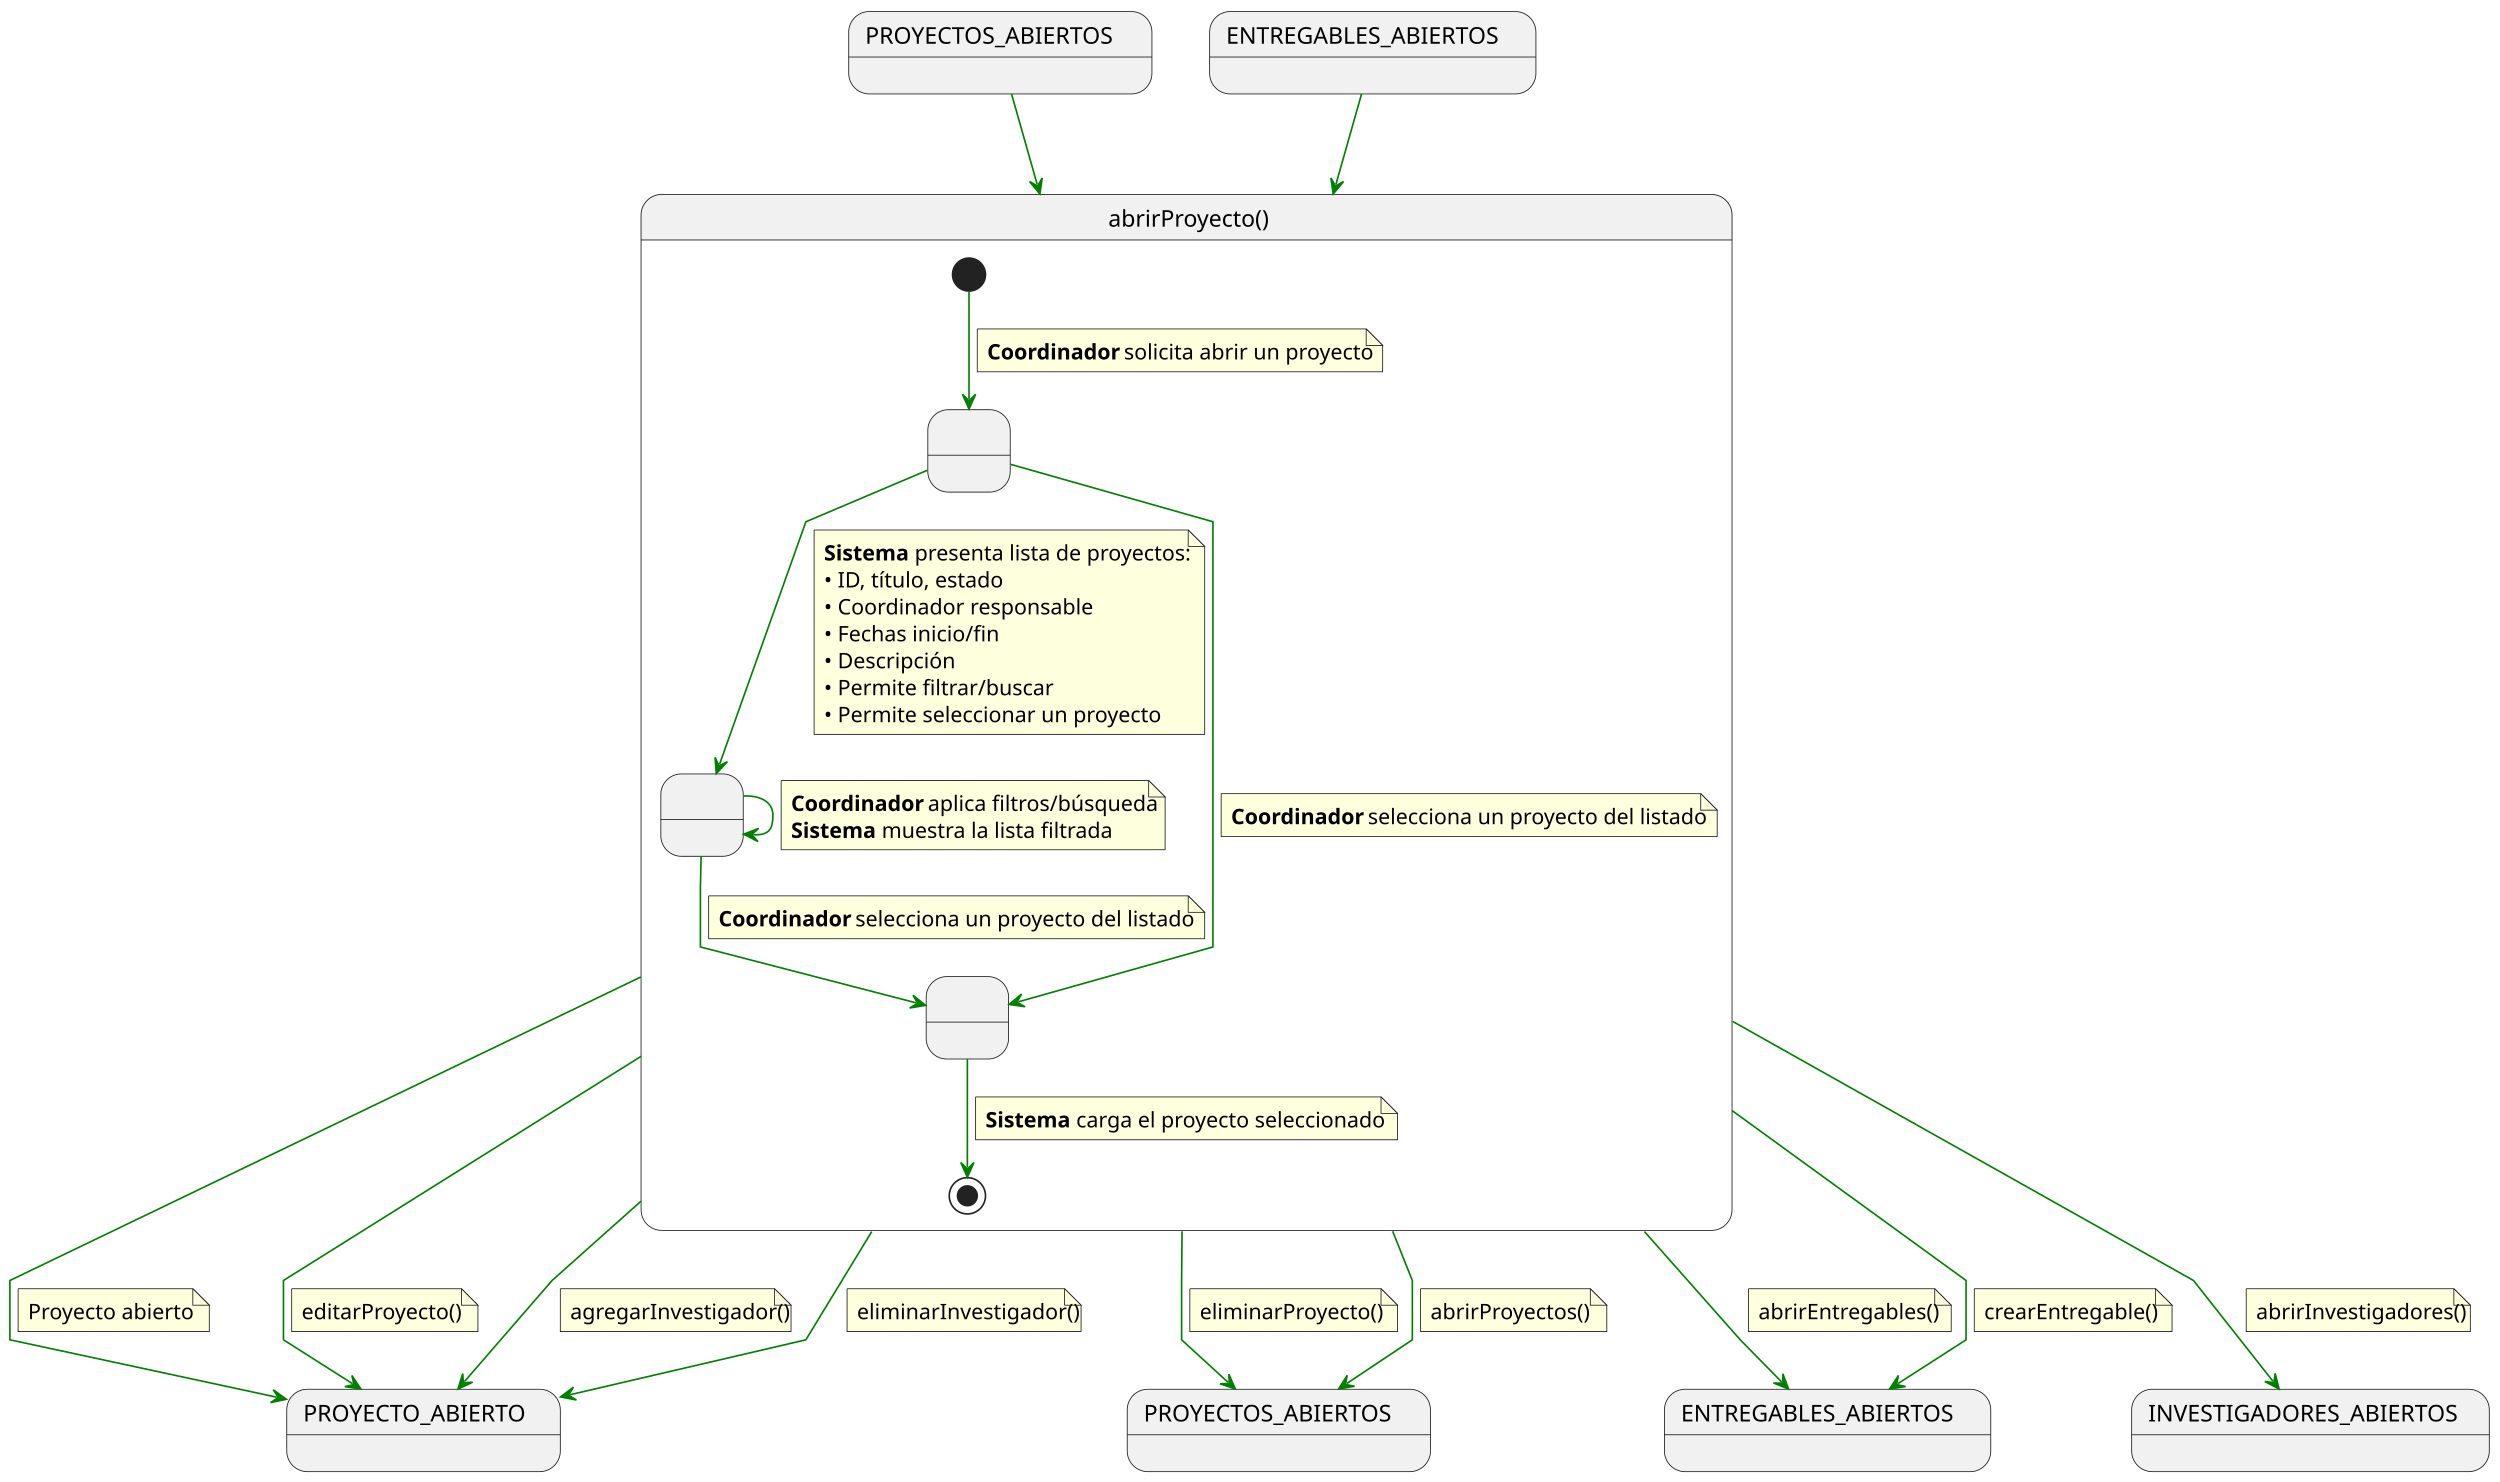
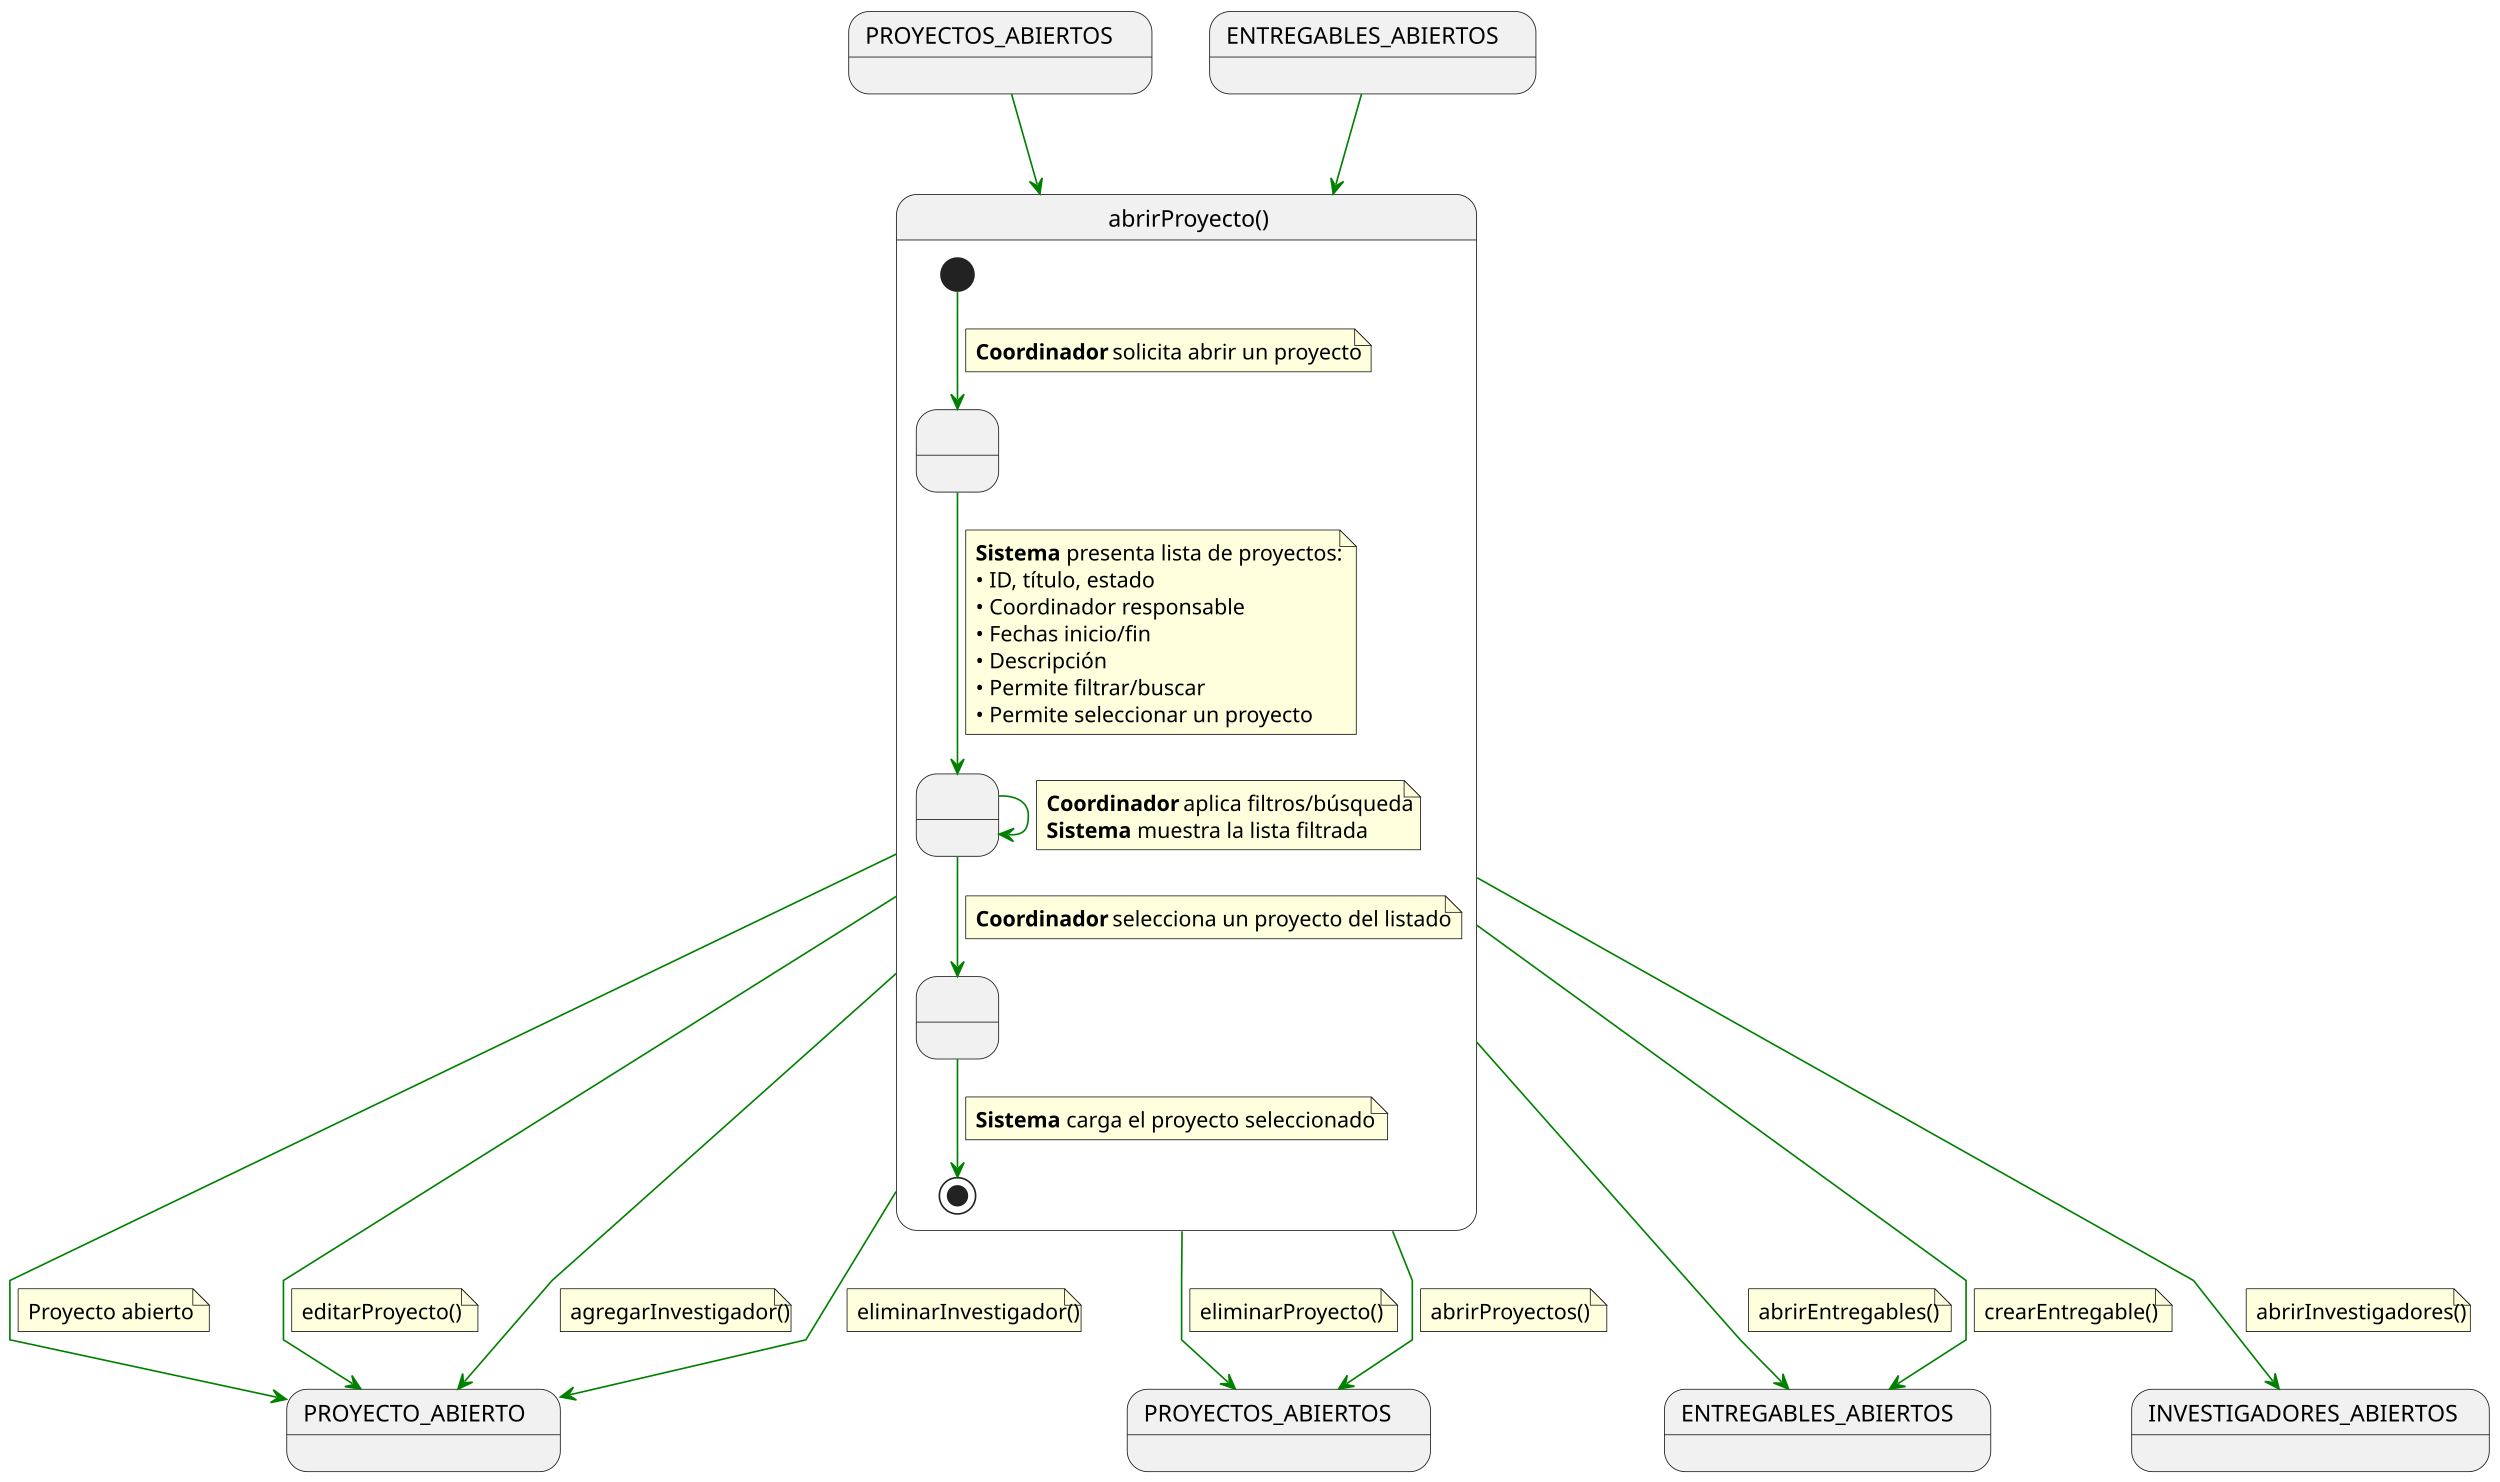
<svg xmlns="http://www.w3.org/2000/svg" contentStyleType="text/css" height="899px" preserveAspectRatio="none" style="width:1517px;height:899px;background:#FFFFFF;" version="1.1" viewBox="0 0 1517 899" width="1517px" zoomAndPan="magnify">
  <defs />
  <g>
    <g id="in1">
      <rect fill="#F1F1F1" height="50" rx="12.5" ry="12.5" style="stroke:#181818;stroke-width:0.5;" width="184" x="515" y="7" />
      <line style="stroke:#181818;stroke-width:0.5;" x1="515" x2="699" y1="34.609" y2="34.609" />
      <text fill="#000000" font-family="sans-serif" font-size="14" lengthAdjust="spacing" textLength="164" x="525" y="26.533">PROYECTOS_ABIERTOS</text>
    </g>
-     <path d="M401.5,118 L1038.5,118 A12.5,12.5 0 0 1 1051,130.5 L1051,145.609 L389,145.609 L389,130.5 A12.5,12.5 0 0 1 401.5,118 " fill="#F1F1F1" style="stroke:#F1F1F1;stroke-width:1.0;" />
-     <rect fill="none" height="628.609" rx="12.5" ry="12.5" style="stroke:#181818;stroke-width:0.5;" width="662" x="389" y="118" />
-     <line style="stroke:#181818;stroke-width:0.5;" x1="389" x2="1051" y1="145.609" y2="145.609" />
+     <path d="M556.5,118 L883.5,118 A12.5,12.5 0 0 1 896,130.5 L896,145.609 L544,145.609 L544,130.5 A12.5,12.5 0 0 1 556.5,118 " fill="#F1F1F1" style="stroke:#F1F1F1;stroke-width:1.0;" />
+     <rect fill="none" height="628.609" rx="12.5" ry="12.5" style="stroke:#181818;stroke-width:0.5;" width="352" x="544" y="118" />
+     <line style="stroke:#181818;stroke-width:0.5;" x1="544" x2="896" y1="145.609" y2="145.609" />
    <text fill="#000000" font-family="sans-serif" font-size="14" lengthAdjust="spacing" textLength="95" x="672.5" y="137.533">abrirProyecto()</text>
    <g id="abrirProyecto.MostrandoListaProyectos">
-       <rect fill="#F1F1F1" height="50" rx="12.5" ry="12.5" style="stroke:#181818;stroke-width:0.5;" width="50" x="563" y="248.609" />
-       <line style="stroke:#181818;stroke-width:0.5;" x1="563" x2="613" y1="276.219" y2="276.219" />
-       <text fill="#000000" font-family="sans-serif" font-size="14" lengthAdjust="spacing" textLength="4" x="586" y="268.143"> </text>
+       <rect fill="#F1F1F1" height="50" rx="12.5" ry="12.5" style="stroke:#181818;stroke-width:0.5;" width="50" x="556" y="248.609" />
+       <line style="stroke:#181818;stroke-width:0.5;" x1="556" x2="606" y1="276.219" y2="276.219" />
+       <text fill="#000000" font-family="sans-serif" font-size="14" lengthAdjust="spacing" textLength="4" x="579" y="268.143"> </text>
    </g>
    <g id="abrirProyecto.FiltrandoBuscando">
-       <rect fill="#F1F1F1" height="50" rx="12.5" ry="12.5" style="stroke:#181818;stroke-width:0.5;" width="50" x="401" y="469.609" />
-       <line style="stroke:#181818;stroke-width:0.5;" x1="401" x2="451" y1="497.219" y2="497.219" />
-       <text fill="#000000" font-family="sans-serif" font-size="14" lengthAdjust="spacing" textLength="4" x="424" y="489.143"> </text>
+       <rect fill="#F1F1F1" height="50" rx="12.5" ry="12.5" style="stroke:#181818;stroke-width:0.5;" width="50" x="556" y="469.609" />
+       <line style="stroke:#181818;stroke-width:0.5;" x1="556" x2="606" y1="497.219" y2="497.219" />
+       <text fill="#000000" font-family="sans-serif" font-size="14" lengthAdjust="spacing" textLength="4" x="579" y="489.143"> </text>
    </g>
    <g id="abrirProyecto.SeleccionandoProyecto">
-       <rect fill="#F1F1F1" height="50" rx="12.5" ry="12.5" style="stroke:#181818;stroke-width:0.5;" width="50" x="562" y="592.609" />
-       <line style="stroke:#181818;stroke-width:0.5;" x1="562" x2="612" y1="620.219" y2="620.219" />
-       <text fill="#000000" font-family="sans-serif" font-size="14" lengthAdjust="spacing" textLength="4" x="585" y="612.143"> </text>
+       <rect fill="#F1F1F1" height="50" rx="12.5" ry="12.5" style="stroke:#181818;stroke-width:0.5;" width="50" x="556" y="592.609" />
+       <line style="stroke:#181818;stroke-width:0.5;" x1="556" x2="606" y1="620.219" y2="620.219" />
+       <text fill="#000000" font-family="sans-serif" font-size="14" lengthAdjust="spacing" textLength="4" x="579" y="612.143"> </text>
    </g>
-     <ellipse cx="588" cy="166.609" fill="#222222" rx="10" ry="10" style="stroke:#222222;stroke-width:1.0;" />
-     <ellipse cx="587" cy="725.609" fill="none" rx="11" ry="11" style="stroke:#222222;stroke-width:1.0;" />
-     <ellipse cx="587" cy="725.609" fill="#222222" rx="6" ry="6" style="stroke:#222222;stroke-width:1.0;" />
+     <ellipse cx="581" cy="166.609" fill="#222222" rx="10" ry="10" style="stroke:#222222;stroke-width:1.0;" />
+     <ellipse cx="581" cy="725.609" fill="none" rx="11" ry="11" style="stroke:#222222;stroke-width:1.0;" />
+     <ellipse cx="581" cy="725.609" fill="#222222" rx="6" ry="6" style="stroke:#222222;stroke-width:1.0;" />
    <g id="link_*start*abrirProyecto_MostrandoListaProyectos">
-       <path d="M588,176.929 C588,192.789 588,219.519 588,242.249 " fill="none" id="*start*abrirProyecto-to-MostrandoListaProyectos" style="stroke:#008000;stroke-width:1.0;" />
-       <polygon fill="#008000" points="588,248.249,592,239.249,588,243.249,584,239.249,588,248.249" style="stroke:#008000;stroke-width:1.0;" />
-       <path d="M593,199.609 L593,225.609 L839,225.609 L839,209.609 L829,199.609 L593,199.609 " fill="#FEFFDD" style="stroke:#181818;stroke-width:0.5;" />
-       <path d="M829,199.609 L829,209.609 L839,209.609 L829,199.609 " fill="#FEFFDD" style="stroke:#181818;stroke-width:0.5;" />
-       <text fill="#000000" font-family="sans-serif" font-size="13" font-weight="bold" lengthAdjust="spacing" textLength="79" x="599" y="218.105">Coordinador</text>
-       <text fill="#000000" font-family="sans-serif" font-size="13" lengthAdjust="spacing" textLength="142" x="682" y="218.105">solicita abrir un proyecto</text>
+       <path d="M581,176.929 C581,192.789 581,219.519 581,242.249 " fill="none" id="*start*abrirProyecto-to-MostrandoListaProyectos" style="stroke:#008000;stroke-width:1.0;" />
+       <polygon fill="#008000" points="581,248.249,585,239.249,581,243.249,577,239.249,581,248.249" style="stroke:#008000;stroke-width:1.0;" />
+       <path d="M586,199.609 L586,225.609 L832,225.609 L832,209.609 L822,199.609 L586,199.609 " fill="#FEFFDD" style="stroke:#181818;stroke-width:0.5;" />
+       <path d="M822,199.609 L822,209.609 L832,209.609 L822,199.609 " fill="#FEFFDD" style="stroke:#181818;stroke-width:0.5;" />
+       <text fill="#000000" font-family="sans-serif" font-size="13" font-weight="bold" lengthAdjust="spacing" textLength="79" x="592" y="218.105">Coordinador</text>
+       <text fill="#000000" font-family="sans-serif" font-size="13" lengthAdjust="spacing" textLength="142" x="675" y="218.105">solicita abrir un proyecto</text>
    </g>
    <g id="link_MostrandoListaProyectos_FiltrandoBuscando">
-       <path d="M562.76,285.319 C533.43,297.759 489,316.609 489,316.609 C489,316.609 453.891,415.237 436.641,463.717 " fill="none" id="MostrandoListaProyectos-to-FiltrandoBuscando" style="stroke:#008000;stroke-width:1.0;" />
-       <polygon fill="#008000" points="434.63,469.369,441.416,462.231,436.306,464.659,433.878,459.549,434.63,469.369" style="stroke:#008000;stroke-width:1.0;" />
-       <path d="M494,321.609 L494,445.609 L731,445.609 L731,331.609 L721,321.609 L494,321.609 " fill="#FEFFDD" style="stroke:#181818;stroke-width:0.5;" />
-       <path d="M721,321.609 L721,331.609 L731,331.609 L721,321.609 " fill="#FEFFDD" style="stroke:#181818;stroke-width:0.5;" />
-       <text fill="#000000" font-family="sans-serif" font-size="13" font-weight="bold" lengthAdjust="spacing" textLength="51" x="500" y="340.104">Sistema</text>
-       <text fill="#000000" font-family="sans-serif" font-size="13" lengthAdjust="spacing" textLength="161" x="555" y="340.104">presenta lista de proyectos:</text>
-       <text fill="#000000" font-family="sans-serif" font-size="13" lengthAdjust="spacing" textLength="104" x="500" y="356.456">• ID, título, estado</text>
-       <text fill="#000000" font-family="sans-serif" font-size="13" lengthAdjust="spacing" textLength="152" x="500" y="372.808">• Coordinador responsable</text>
-       <text fill="#000000" font-family="sans-serif" font-size="13" lengthAdjust="spacing" textLength="103" x="500" y="389.159">• Fechas inicio/fin</text>
-       <text fill="#000000" font-family="sans-serif" font-size="13" lengthAdjust="spacing" textLength="77" x="500" y="405.511">• Descripción</text>
-       <text fill="#000000" font-family="sans-serif" font-size="13" lengthAdjust="spacing" textLength="129" x="500" y="421.862">• Permite filtrar/buscar</text>
-       <text fill="#000000" font-family="sans-serif" font-size="13" lengthAdjust="spacing" textLength="196" x="500" y="438.214">• Permite seleccionar un proyecto</text>
+       <path d="M581,298.879 C581,341.089 581,421.509 581,463.559 " fill="none" id="MostrandoListaProyectos-to-FiltrandoBuscando" style="stroke:#008000;stroke-width:1.0;" />
+       <polygon fill="#008000" points="581,469.559,585,460.559,581,464.559,577,460.559,581,469.559" style="stroke:#008000;stroke-width:1.0;" />
+       <path d="M586,321.609 L586,445.609 L823,445.609 L823,331.609 L813,321.609 L586,321.609 " fill="#FEFFDD" style="stroke:#181818;stroke-width:0.5;" />
+       <path d="M813,321.609 L813,331.609 L823,331.609 L813,321.609 " fill="#FEFFDD" style="stroke:#181818;stroke-width:0.5;" />
+       <text fill="#000000" font-family="sans-serif" font-size="13" font-weight="bold" lengthAdjust="spacing" textLength="51" x="592" y="340.104">Sistema</text>
+       <text fill="#000000" font-family="sans-serif" font-size="13" lengthAdjust="spacing" textLength="161" x="647" y="340.104">presenta lista de proyectos:</text>
+       <text fill="#000000" font-family="sans-serif" font-size="13" lengthAdjust="spacing" textLength="104" x="592" y="356.456">• ID, título, estado</text>
+       <text fill="#000000" font-family="sans-serif" font-size="13" lengthAdjust="spacing" textLength="152" x="592" y="372.808">• Coordinador responsable</text>
+       <text fill="#000000" font-family="sans-serif" font-size="13" lengthAdjust="spacing" textLength="103" x="592" y="389.159">• Fechas inicio/fin</text>
+       <text fill="#000000" font-family="sans-serif" font-size="13" lengthAdjust="spacing" textLength="77" x="592" y="405.511">• Descripción</text>
+       <text fill="#000000" font-family="sans-serif" font-size="13" lengthAdjust="spacing" textLength="129" x="592" y="421.862">• Permite filtrar/buscar</text>
+       <text fill="#000000" font-family="sans-serif" font-size="13" lengthAdjust="spacing" textLength="196" x="592" y="438.214">• Permite seleccionar un proyecto</text>
    </g>
    <g id="link_FiltrandoBuscando_FiltrandoBuscando">
-       <path d="M451.18,483.029 C460.91,482.519 469,486.379 469,494.609 C469,502.839 466.902,507.013 457.172,506.503 " fill="none" id="FiltrandoBuscando-to-FiltrandoBuscando" style="stroke:#008000;stroke-width:1.0;" />
-       <polygon fill="#008000" points="451.18,506.189,459.958,510.655,456.173,506.451,460.377,502.666,451.18,506.189" style="stroke:#008000;stroke-width:1.0;" />
-       <path d="M474,473.609 L474,515.609 L707,515.609 L707,483.609 L697,473.609 L474,473.609 " fill="#FEFFDD" style="stroke:#181818;stroke-width:0.5;" />
-       <path d="M697,473.609 L697,483.609 L707,483.609 L697,473.609 " fill="#FEFFDD" style="stroke:#181818;stroke-width:0.5;" />
-       <text fill="#000000" font-family="sans-serif" font-size="13" font-weight="bold" lengthAdjust="spacing" textLength="79" x="480" y="492.104">Coordinador</text>
-       <text fill="#000000" font-family="sans-serif" font-size="13" lengthAdjust="spacing" textLength="129" x="563" y="492.104">aplica filtros/búsqueda</text>
-       <text fill="#000000" font-family="sans-serif" font-size="13" font-weight="bold" lengthAdjust="spacing" textLength="51" x="480" y="508.456">Sistema</text>
-       <text fill="#000000" font-family="sans-serif" font-size="13" lengthAdjust="spacing" textLength="131" x="535" y="508.456">muestra la lista filtrada</text>
+       <path d="M606.18,483.029 C615.91,482.519 624,486.379 624,494.609 C624,502.839 621.902,507.013 612.172,506.503 " fill="none" id="FiltrandoBuscando-to-FiltrandoBuscando" style="stroke:#008000;stroke-width:1.0;" />
+       <polygon fill="#008000" points="606.18,506.189,614.958,510.655,611.173,506.451,615.377,502.666,606.18,506.189" style="stroke:#008000;stroke-width:1.0;" />
+       <path d="M629,473.609 L629,515.609 L862,515.609 L862,483.609 L852,473.609 L629,473.609 " fill="#FEFFDD" style="stroke:#181818;stroke-width:0.5;" />
+       <path d="M852,473.609 L852,483.609 L862,483.609 L852,473.609 " fill="#FEFFDD" style="stroke:#181818;stroke-width:0.5;" />
+       <text fill="#000000" font-family="sans-serif" font-size="13" font-weight="bold" lengthAdjust="spacing" textLength="79" x="635" y="492.104">Coordinador</text>
+       <text fill="#000000" font-family="sans-serif" font-size="13" lengthAdjust="spacing" textLength="129" x="718" y="492.104">aplica filtros/búsqueda</text>
+       <text fill="#000000" font-family="sans-serif" font-size="13" font-weight="bold" lengthAdjust="spacing" textLength="51" x="635" y="508.456">Sistema</text>
+       <text fill="#000000" font-family="sans-serif" font-size="13" lengthAdjust="spacing" textLength="131" x="690" y="508.456">muestra la lista filtrada</text>
    </g>
    <g id="link_FiltrandoBuscando_SeleccionandoProyecto">
-       <path d="M425.44,519.619 C425.21,529.469 425,538.609 425,538.609 C425,538.609 425,574.609 425,574.609 C425,574.609 510.312,596.723 555.882,608.543 " fill="none" id="FiltrandoBuscando-to-SeleccionandoProyecto" style="stroke:#008000;stroke-width:1.0;" />
-       <polygon fill="#008000" points="561.69,610.049,553.983,603.918,556.85,608.794,551.974,611.662,561.69,610.049" style="stroke:#008000;stroke-width:1.0;" />
-       <path d="M430,543.609 L430,569.609 L731,569.609 L731,553.609 L721,543.609 L430,543.609 " fill="#FEFFDD" style="stroke:#181818;stroke-width:0.5;" />
-       <path d="M721,543.609 L721,553.609 L731,553.609 L721,543.609 " fill="#FEFFDD" style="stroke:#181818;stroke-width:0.5;" />
-       <text fill="#000000" font-family="sans-serif" font-size="13" font-weight="bold" lengthAdjust="spacing" textLength="79" x="436" y="562.105">Coordinador</text>
-       <text fill="#000000" font-family="sans-serif" font-size="13" lengthAdjust="spacing" textLength="197" x="519" y="562.105">selecciona un proyecto del listado</text>
-     </g>
-     <g id="link_MostrandoListaProyectos_SeleccionandoProyecto">
-       <path d="M613.11,281.729 C655.33,293.719 736,316.609 736,316.609 C736,316.609 736,574.609 736,574.609 C736,574.609 660.565,595.871 618.055,607.861 " fill="none" id="MostrandoListaProyectos-to-SeleccionandoProyecto" style="stroke:#008000;stroke-width:1.0;" />
-       <polygon fill="#008000" points="612.28,609.489,622.028,610.896,617.092,608.132,619.856,603.196,612.28,609.489" style="stroke:#008000;stroke-width:1.0;" />
-       <path d="M741,481.609 L741,507.609 L1042,507.609 L1042,491.609 L1032,481.609 L741,481.609 " fill="#FEFFDD" style="stroke:#181818;stroke-width:0.5;" />
-       <path d="M1032,481.609 L1032,491.609 L1042,491.609 L1032,481.609 " fill="#FEFFDD" style="stroke:#181818;stroke-width:0.5;" />
-       <text fill="#000000" font-family="sans-serif" font-size="13" font-weight="bold" lengthAdjust="spacing" textLength="79" x="747" y="500.104">Coordinador</text>
-       <text fill="#000000" font-family="sans-serif" font-size="13" lengthAdjust="spacing" textLength="197" x="830" y="500.104">selecciona un proyecto del listado</text>
+       <path d="M581,519.809 C581,540.909 581,565.369 581,586.459 " fill="none" id="FiltrandoBuscando-to-SeleccionandoProyecto" style="stroke:#008000;stroke-width:1.0;" />
+       <polygon fill="#008000" points="581,592.459,585,583.459,581,587.459,577,583.459,581,592.459" style="stroke:#008000;stroke-width:1.0;" />
+       <path d="M586,543.609 L586,569.609 L887,569.609 L887,553.609 L877,543.609 L586,543.609 " fill="#FEFFDD" style="stroke:#181818;stroke-width:0.5;" />
+       <path d="M877,543.609 L877,553.609 L887,553.609 L877,543.609 " fill="#FEFFDD" style="stroke:#181818;stroke-width:0.5;" />
+       <text fill="#000000" font-family="sans-serif" font-size="13" font-weight="bold" lengthAdjust="spacing" textLength="79" x="592" y="562.105">Coordinador</text>
+       <text fill="#000000" font-family="sans-serif" font-size="13" lengthAdjust="spacing" textLength="197" x="675" y="562.105">selecciona un proyecto del listado</text>
    </g>
    <g id="link_SeleccionandoProyecto_*end*abrirProyecto">
-       <path d="M587,642.659 C587,665.259 587,691.989 587,708.409 " fill="none" id="SeleccionandoProyecto-to-*end*abrirProyecto" style="stroke:#008000;stroke-width:1.0;" />
-       <polygon fill="#008000" points="587,714.409,591,705.409,587,709.409,583,705.409,587,714.409" style="stroke:#008000;stroke-width:1.0;" />
-       <path d="M592,665.609 L592,691.609 L848,691.609 L848,675.609 L838,665.609 L592,665.609 " fill="#FEFFDD" style="stroke:#181818;stroke-width:0.5;" />
-       <path d="M838,665.609 L838,675.609 L848,675.609 L838,665.609 " fill="#FEFFDD" style="stroke:#181818;stroke-width:0.5;" />
-       <text fill="#000000" font-family="sans-serif" font-size="13" font-weight="bold" lengthAdjust="spacing" textLength="51" x="598" y="684.105">Sistema</text>
-       <text fill="#000000" font-family="sans-serif" font-size="13" lengthAdjust="spacing" textLength="180" x="653" y="684.105">carga el proyecto seleccionado</text>
+       <path d="M581,642.659 C581,665.259 581,691.989 581,708.409 " fill="none" id="SeleccionandoProyecto-to-*end*abrirProyecto" style="stroke:#008000;stroke-width:1.0;" />
+       <polygon fill="#008000" points="581,714.409,585,705.409,581,709.409,577,705.409,581,714.409" style="stroke:#008000;stroke-width:1.0;" />
+       <path d="M586,665.609 L586,691.609 L842,691.609 L842,675.609 L832,665.609 L586,665.609 " fill="#FEFFDD" style="stroke:#181818;stroke-width:0.5;" />
+       <path d="M832,665.609 L832,675.609 L842,675.609 L832,665.609 " fill="#FEFFDD" style="stroke:#181818;stroke-width:0.5;" />
+       <text fill="#000000" font-family="sans-serif" font-size="13" font-weight="bold" lengthAdjust="spacing" textLength="51" x="592" y="684.105">Sistema</text>
+       <text fill="#000000" font-family="sans-serif" font-size="13" lengthAdjust="spacing" textLength="180" x="647" y="684.105">carga el proyecto seleccionado</text>
    </g>
    <g id="in2">
      <rect fill="#F1F1F1" height="50" rx="12.5" ry="12.5" style="stroke:#181818;stroke-width:0.5;" width="198" x="734" y="7" />
      <line style="stroke:#181818;stroke-width:0.5;" x1="734" x2="932" y1="34.609" y2="34.609" />
      <text fill="#000000" font-family="sans-serif" font-size="14" lengthAdjust="spacing" textLength="178" x="744" y="26.533">ENTREGABLES_ABIERTOS</text>
    </g>
    <g id="PROYECTO_ABIERTO">
      <rect fill="#F1F1F1" height="50" rx="12.5" ry="12.5" style="stroke:#181818;stroke-width:0.5;" width="166" x="174" y="843" />
      <line style="stroke:#181818;stroke-width:0.5;" x1="174" x2="340" y1="870.609" y2="870.609" />
      <text fill="#000000" font-family="sans-serif" font-size="14" lengthAdjust="spacing" textLength="146" x="184" y="862.533">PROYECTO_ABIERTO</text>
    </g>
    <g id="PROYECTOS_ABIERTOS">
      <rect fill="#F1F1F1" height="50" rx="12.5" ry="12.5" style="stroke:#181818;stroke-width:0.5;" width="184" x="684" y="843" />
      <line style="stroke:#181818;stroke-width:0.5;" x1="684" x2="868" y1="870.609" y2="870.609" />
      <text fill="#000000" font-family="sans-serif" font-size="14" lengthAdjust="spacing" textLength="164" x="694" y="862.533">PROYECTOS_ABIERTOS</text>
    </g>
    <g id="ENTREGABLES_ABIERTOS">
      <rect fill="#F1F1F1" height="50" rx="12.5" ry="12.5" style="stroke:#181818;stroke-width:0.5;" width="198" x="1010" y="843" />
      <line style="stroke:#181818;stroke-width:0.5;" x1="1010" x2="1208" y1="870.609" y2="870.609" />
      <text fill="#000000" font-family="sans-serif" font-size="14" lengthAdjust="spacing" textLength="178" x="1020" y="862.533">ENTREGABLES_ABIERTOS</text>
    </g>
    <g id="INVESTIGADORES_ABIERTOS">
      <rect fill="#F1F1F1" height="50" rx="12.5" ry="12.5" style="stroke:#181818;stroke-width:0.5;" width="217" x="1293.5" y="843" />
      <line style="stroke:#181818;stroke-width:0.5;" x1="1293.5" x2="1510.5" y1="870.609" y2="870.609" />
      <text fill="#000000" font-family="sans-serif" font-size="14" lengthAdjust="spacing" textLength="197" x="1303.5" y="862.533">INVESTIGADORES_ABIERTOS</text>
    </g>
    <g id="link_in1_abrirProyecto">
      <path d="M613.81,57.03 C618.06,72.01 622.403,87.317 629.383,111.938 " fill="none" id="in1-to-abrirProyecto" style="stroke:#008000;stroke-width:1.0;" />
      <polygon fill="#008000" points="631.02,117.71,632.413,107.96,629.656,112.9,624.717,110.142,631.02,117.71" style="stroke:#008000;stroke-width:1.0;" />
    </g>
    <g id="link_in2_abrirProyecto">
      <path d="M826.19,57.03 C821.94,72.01 817.597,87.317 810.617,111.938 " fill="none" id="in2-to-abrirProyecto" style="stroke:#008000;stroke-width:1.0;" />
      <polygon fill="#008000" points="808.98,117.71,815.283,110.142,810.344,112.9,807.587,107.96,808.98,117.71" style="stroke:#008000;stroke-width:1.0;" />
    </g>
    <g id="link_abrirProyecto_PROYECTO_ABIERTO">
-       <path d="M388.87,592.81 C202.17,682.62 6,777 6,777 C6,777 6,813 6,813 C6,813 94.844,832.108 167.904,847.828 " fill="none" id="abrirProyecto-to-PROYECTO_ABIERTO" style="stroke:#008000;stroke-width:1.0;" />
+       <path d="M543.96,518.19 C332.54,619.9 6,777 6,777 C6,777 6,813 6,813 C6,813 94.844,832.108 167.904,847.828 " fill="none" id="abrirProyecto-to-PROYECTO_ABIERTO" style="stroke:#008000;stroke-width:1.0;" />
      <polygon fill="#008000" points="173.77,849.09,165.813,843.286,168.882,848.038,164.13,851.107,173.77,849.09" style="stroke:#008000;stroke-width:1.0;" />
      <path d="M11,782 L11,808 L127,808 L127,792 L117,782 L11,782 " fill="#FEFFDD" style="stroke:#181818;stroke-width:0.5;" />
      <path d="M117,782 L117,792 L127,792 L117,782 " fill="#FEFFDD" style="stroke:#181818;stroke-width:0.5;" />
      <text fill="#000000" font-family="sans-serif" font-size="13" lengthAdjust="spacing" textLength="95" x="17" y="800.495">Proyecto abierto</text>
    </g>
    <g id="link_abrirProyecto_PROYECTO_ABIERTO">
-       <path d="M388.98,640.99 C273.41,713.43 172,777 172,777 C172,777 172,813 172,813 C172,813 191.274,825.255 213.914,839.625 " fill="none" id="abrirProyecto-to-PROYECTO_ABIERTO-1" style="stroke:#008000;stroke-width:1.0;" />
+       <path d="M543.97,543.84 C383.73,644.28 172,777 172,777 C172,777 172,813 172,813 C172,813 191.274,825.255 213.914,839.625 " fill="none" id="abrirProyecto-to-PROYECTO_ABIERTO-1" style="stroke:#008000;stroke-width:1.0;" />
      <polygon fill="#008000" points="218.98,842.84,213.525,834.64,214.758,840.161,209.238,841.394,218.98,842.84" style="stroke:#008000;stroke-width:1.0;" />
      <path d="M177,782 L177,808 L290,808 L290,792 L280,782 L177,782 " fill="#FEFFDD" style="stroke:#181818;stroke-width:0.5;" />
      <path d="M280,782 L280,792 L290,792 L280,782 " fill="#FEFFDD" style="stroke:#181818;stroke-width:0.5;" />
      <text fill="#000000" font-family="sans-serif" font-size="13" lengthAdjust="spacing" textLength="92" x="183" y="800.495">editarProyecto()</text>
    </g>
    <g id="link_abrirProyecto_PROYECTO_ABIERTO">
-       <path d="M388.94,728.88 C356.33,757.97 335,777 335,777 C335,777 304.94,811.686 281.83,838.346 " fill="none" id="abrirProyecto-to-PROYECTO_ABIERTO-2" style="stroke:#008000;stroke-width:1.0;" />
+       <path d="M543.84,590.67 C442.46,681.12 335,777 335,777 C335,777 304.94,811.686 281.83,838.346 " fill="none" id="abrirProyecto-to-PROYECTO_ABIERTO-2" style="stroke:#008000;stroke-width:1.0;" />
      <polygon fill="#008000" points="277.9,842.88,286.817,838.699,281.175,839.102,280.773,833.459,277.9,842.88" style="stroke:#008000;stroke-width:1.0;" />
      <path d="M340,782 L340,808 L480,808 L480,792 L470,782 L340,782 " fill="#FEFFDD" style="stroke:#181818;stroke-width:0.5;" />
      <path d="M470,782 L470,792 L480,792 L470,782 " fill="#FEFFDD" style="stroke:#181818;stroke-width:0.5;" />
      <text fill="#000000" font-family="sans-serif" font-size="13" lengthAdjust="spacing" textLength="119" x="346" y="800.495">agregarInvestigador()</text>
    </g>
    <g id="link_abrirProyecto_PROYECTO_ABIERTO">
-       <path d="M528.97,747.33 C505.18,786.42 489,813 489,813 C489,813 412.514,830.799 345.944,846.299 " fill="none" id="abrirProyecto-to-PROYECTO_ABIERTO-3" style="stroke:#008000;stroke-width:1.0;" />
+       <path d="M543.74,723.06 C512.13,775.01 489,813 489,813 C489,813 412.514,830.799 345.944,846.299 " fill="none" id="abrirProyecto-to-PROYECTO_ABIERTO-3" style="stroke:#008000;stroke-width:1.0;" />
      <polygon fill="#008000" points="340.1,847.66,349.773,849.515,344.97,846.526,347.958,841.723,340.1,847.66" style="stroke:#008000;stroke-width:1.0;" />
      <path d="M514,782 L514,808 L656,808 L656,792 L646,782 L514,782 " fill="#FEFFDD" style="stroke:#181818;stroke-width:0.5;" />
      <path d="M646,782 L646,792 L656,792 L646,782 " fill="#FEFFDD" style="stroke:#181818;stroke-width:0.5;" />
      <text fill="#000000" font-family="sans-serif" font-size="13" lengthAdjust="spacing" textLength="121" x="520" y="800.495">eliminarInvestigador()</text>
    </g>
    <g id="link_abrirProyecto_PROYECTOS_ABIERTOS">
      <path d="M717.26,747.12 C717.1,765.67 717,777 717,777 C717,777 717,813 717,813 C717,813 729.473,824.42 745.183,838.79 " fill="none" id="abrirProyecto-to-PROYECTOS_ABIERTOS" style="stroke:#008000;stroke-width:1.0;" />
      <polygon fill="#008000" points="749.61,842.84,745.669,833.814,745.921,839.465,740.269,839.717,749.61,842.84" style="stroke:#008000;stroke-width:1.0;" />
      <path d="M722,782 L722,808 L848,808 L848,792 L838,782 L722,782 " fill="#FEFFDD" style="stroke:#181818;stroke-width:0.5;" />
      <path d="M838,782 L838,792 L848,792 L838,782 " fill="#FEFFDD" style="stroke:#181818;stroke-width:0.5;" />
      <text fill="#000000" font-family="sans-serif" font-size="13" lengthAdjust="spacing" textLength="105" x="728" y="800.495">eliminarProyecto()</text>
    </g>
    <g id="link_abrirProyecto_PROYECTOS_ABIERTOS">
      <path d="M845.08,747.12 C852.48,765.67 857,777 857,777 C857,777 857,813 857,813 C857,813 838.793,825.142 817.233,839.512 " fill="none" id="abrirProyecto-to-PROYECTOS_ABIERTOS-1" style="stroke:#008000;stroke-width:1.0;" />
      <polygon fill="#008000" points="812.24,842.84,821.947,841.177,816.4,840.067,817.51,834.52,812.24,842.84" style="stroke:#008000;stroke-width:1.0;" />
      <path d="M862,782 L862,808 L975,808 L975,792 L965,782 L862,782 " fill="#FEFFDD" style="stroke:#181818;stroke-width:0.5;" />
      <path d="M965,782 L965,792 L975,792 L965,782 " fill="#FEFFDD" style="stroke:#181818;stroke-width:0.5;" />
      <text fill="#000000" font-family="sans-serif" font-size="13" lengthAdjust="spacing" textLength="92" x="868" y="800.495">abrirProyectos()</text>
    </g>
    <g id="link_abrirProyecto_ENTREGABLES_ABIERTOS">
-       <path d="M997.86,747.33 C1032.47,786.42 1056,813 1056,813 C1056,813 1066.976,824.189 1081.086,838.559 " fill="none" id="abrirProyecto-to-ENTREGABLES_ABIERTOS" style="stroke:#008000;stroke-width:1.0;" />
+       <path d="M896.12,632.42 C977.33,724.14 1056,813 1056,813 C1056,813 1066.976,824.189 1081.086,838.559 " fill="none" id="abrirProyecto-to-ENTREGABLES_ABIERTOS" style="stroke:#008000;stroke-width:1.0;" />
      <polygon fill="#008000" points="1085.29,842.84,1081.839,833.616,1081.787,839.272,1076.13,839.221,1085.29,842.84" style="stroke:#008000;stroke-width:1.0;" />
      <path d="M1061,782 L1061,808 L1184,808 L1184,792 L1174,782 L1061,782 " fill="#FEFFDD" style="stroke:#181818;stroke-width:0.5;" />
      <path d="M1174,782 L1174,792 L1184,792 L1174,782 " fill="#FEFFDD" style="stroke:#181818;stroke-width:0.5;" />
      <text fill="#000000" font-family="sans-serif" font-size="13" lengthAdjust="spacing" textLength="102" x="1067" y="800.495">abrirEntregables()</text>
    </g>
    <g id="link_abrirProyecto_ENTREGABLES_ABIERTOS">
-       <path d="M1051.08,673.94 C1130.58,731.67 1193,777 1193,777 C1193,777 1193,813 1193,813 C1193,813 1173.987,825.226 1151.628,839.596 " fill="none" id="abrirProyecto-to-ENTREGABLES_ABIERTOS-1" style="stroke:#008000;stroke-width:1.0;" />
+       <path d="M896.13,561.41 C1030.61,659.07 1193,777 1193,777 C1193,777 1193,813 1193,813 C1193,813 1173.987,825.226 1151.628,839.596 " fill="none" id="abrirProyecto-to-ENTREGABLES_ABIERTOS-1" style="stroke:#008000;stroke-width:1.0;" />
      <polygon fill="#008000" points="1146.58,842.84,1156.314,841.339,1150.786,840.137,1151.989,834.609,1146.58,842.84" style="stroke:#008000;stroke-width:1.0;" />
      <path d="M1198,782 L1198,808 L1318,808 L1318,792 L1308,782 L1198,782 " fill="#FEFFDD" style="stroke:#181818;stroke-width:0.5;" />
      <path d="M1308,782 L1308,792 L1318,792 L1308,782 " fill="#FEFFDD" style="stroke:#181818;stroke-width:0.5;" />
      <text fill="#000000" font-family="sans-serif" font-size="13" lengthAdjust="spacing" textLength="99" x="1204" y="800.495">crearEntregable()</text>
    </g>
    <g id="link_abrirProyecto_INVESTIGADORES_ABIERTOS">
-       <path d="M1051.43,619.83 C1195.06,700.58 1331,777 1331,777 C1331,777 1358.224,811.509 1379.254,838.169 " fill="none" id="abrirProyecto-to-INVESTIGADORES_ABIERTOS" style="stroke:#008000;stroke-width:1.0;" />
+       <path d="M896.32,532.62 C1076.79,634.09 1331,777 1331,777 C1331,777 1358.224,811.509 1379.254,838.169 " fill="none" id="abrirProyecto-to-INVESTIGADORES_ABIERTOS" style="stroke:#008000;stroke-width:1.0;" />
      <polygon fill="#008000" points="1382.97,842.88,1380.537,833.337,1379.873,838.954,1374.255,838.291,1382.97,842.88" style="stroke:#008000;stroke-width:1.0;" />
      <path d="M1363,782 L1363,808 L1499,808 L1499,792 L1489,782 L1363,782 " fill="#FEFFDD" style="stroke:#181818;stroke-width:0.5;" />
      <path d="M1489,782 L1489,792 L1499,792 L1489,782 " fill="#FEFFDD" style="stroke:#181818;stroke-width:0.5;" />
      <text fill="#000000" font-family="sans-serif" font-size="13" lengthAdjust="spacing" textLength="115" x="1369" y="800.495">abrirInvestigadores()</text>
    </g>
  </g>
</svg>
